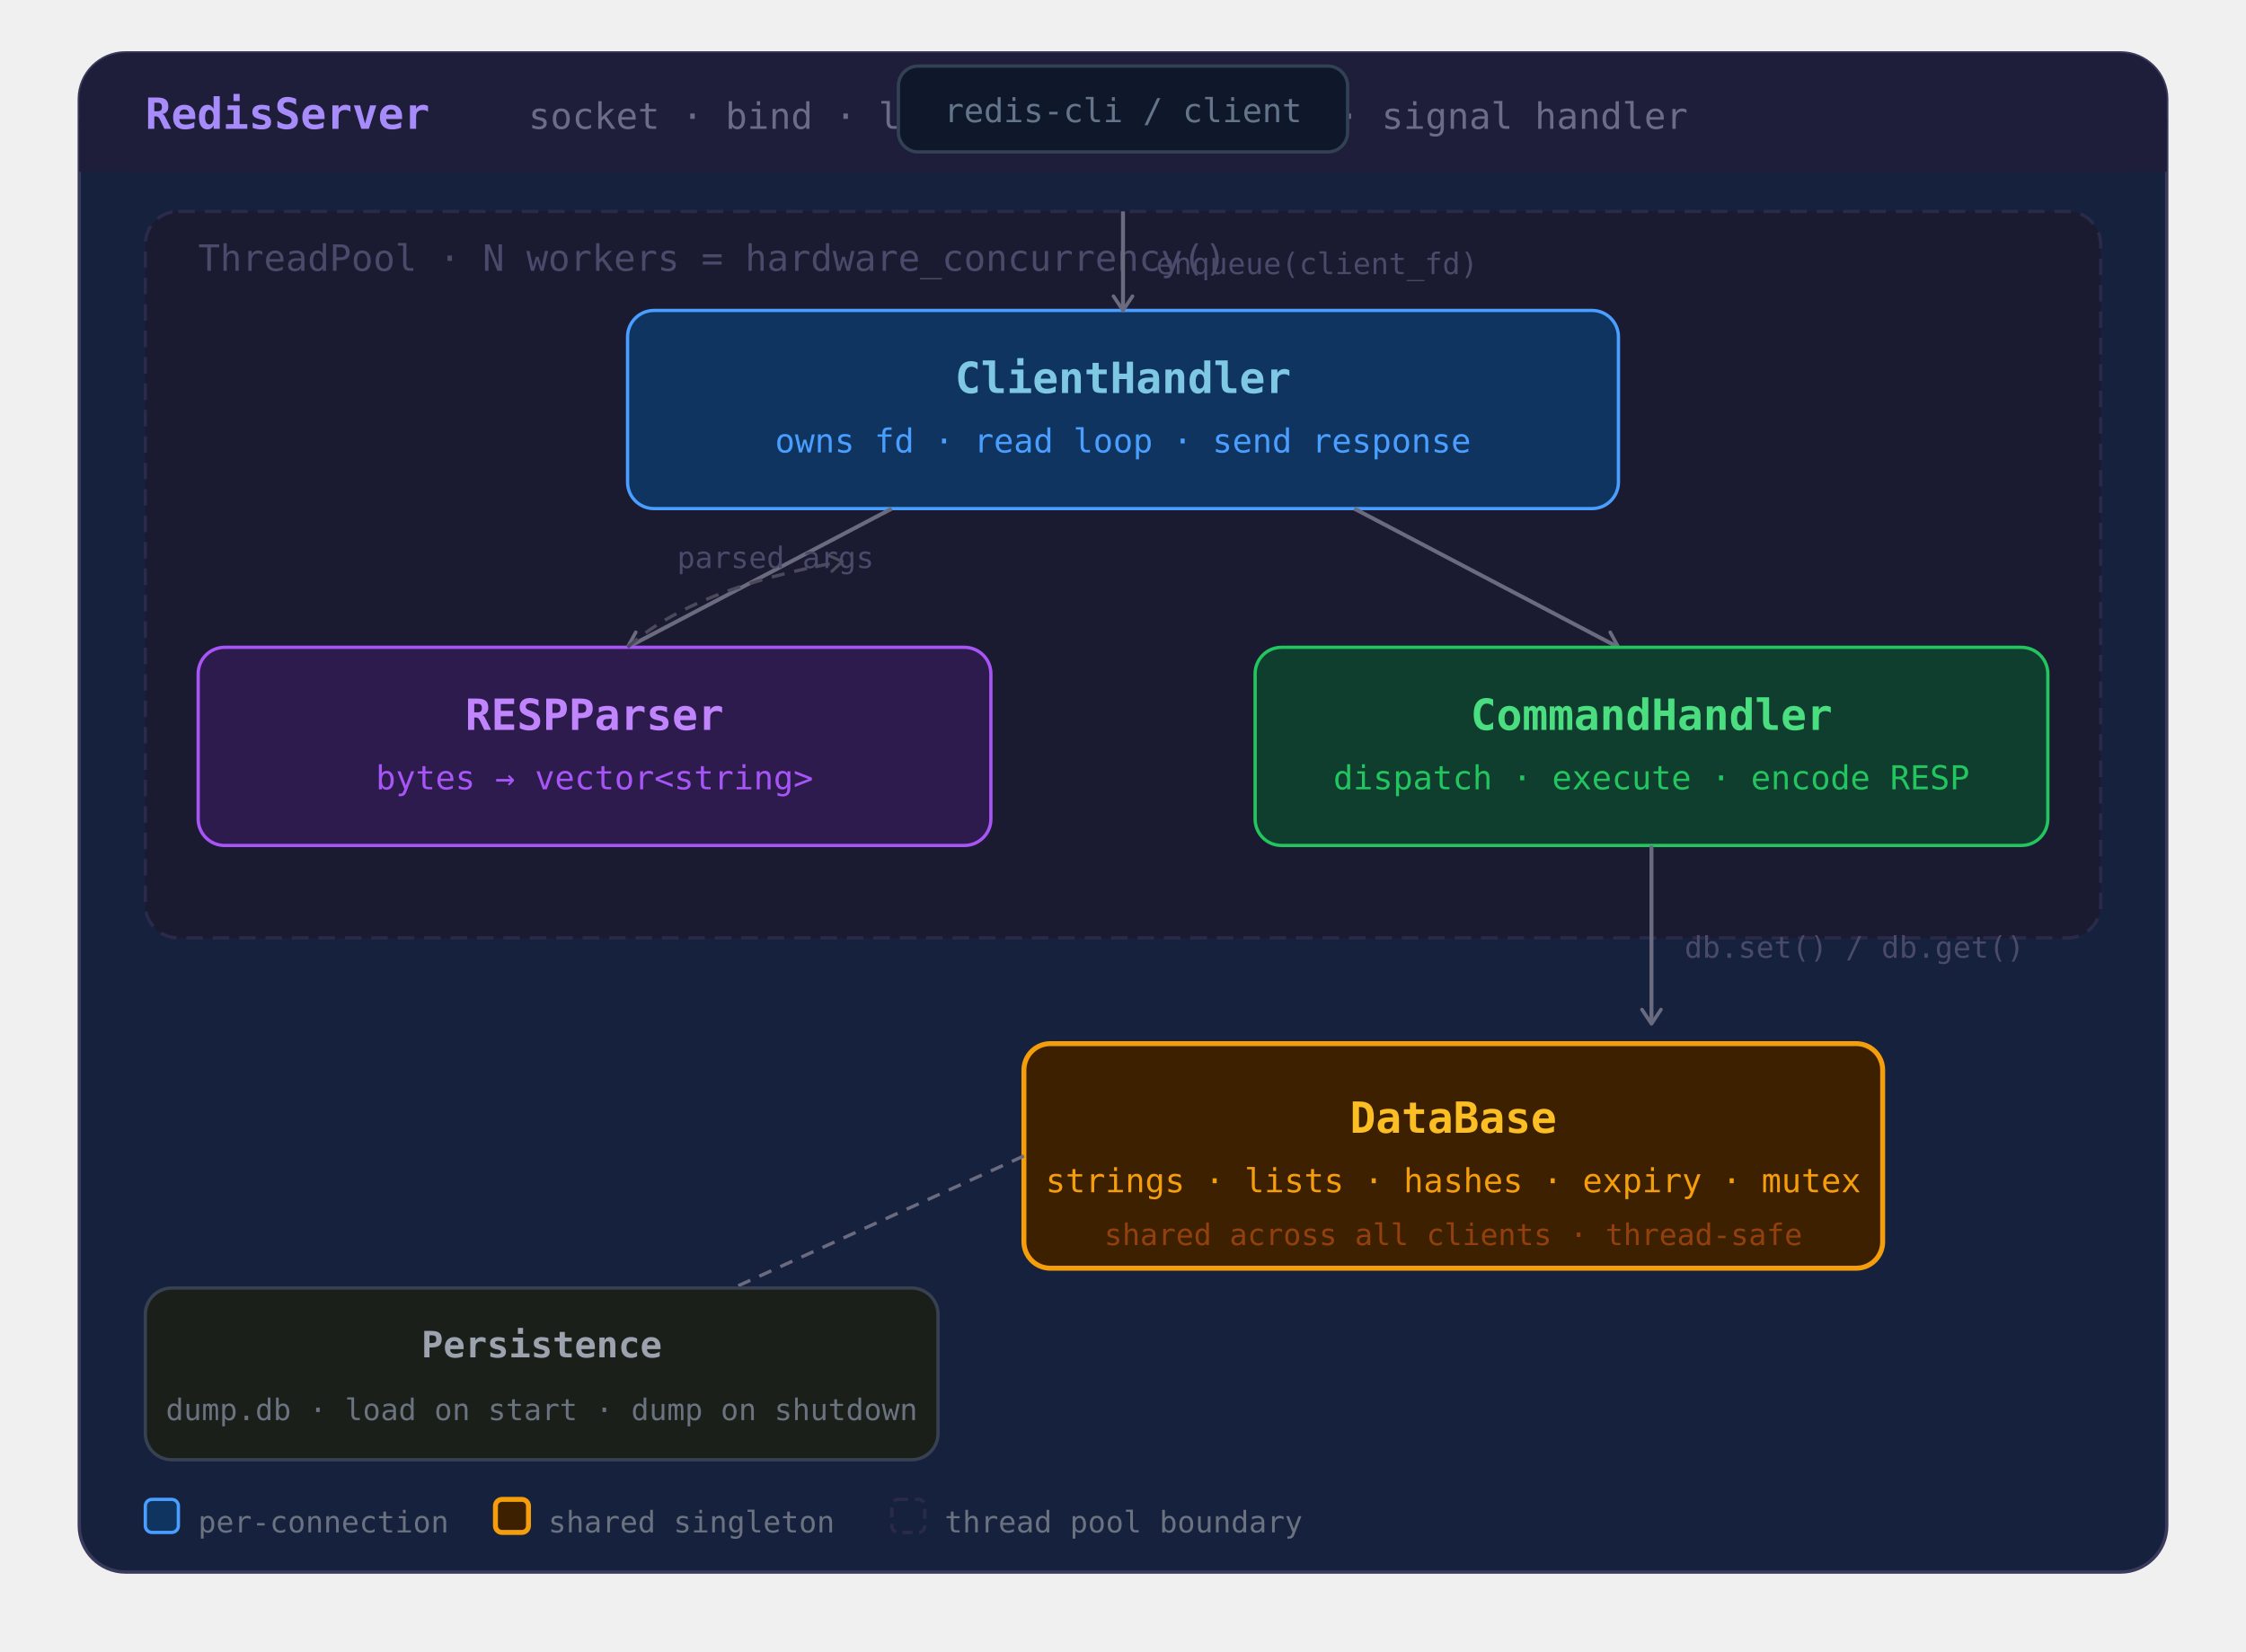
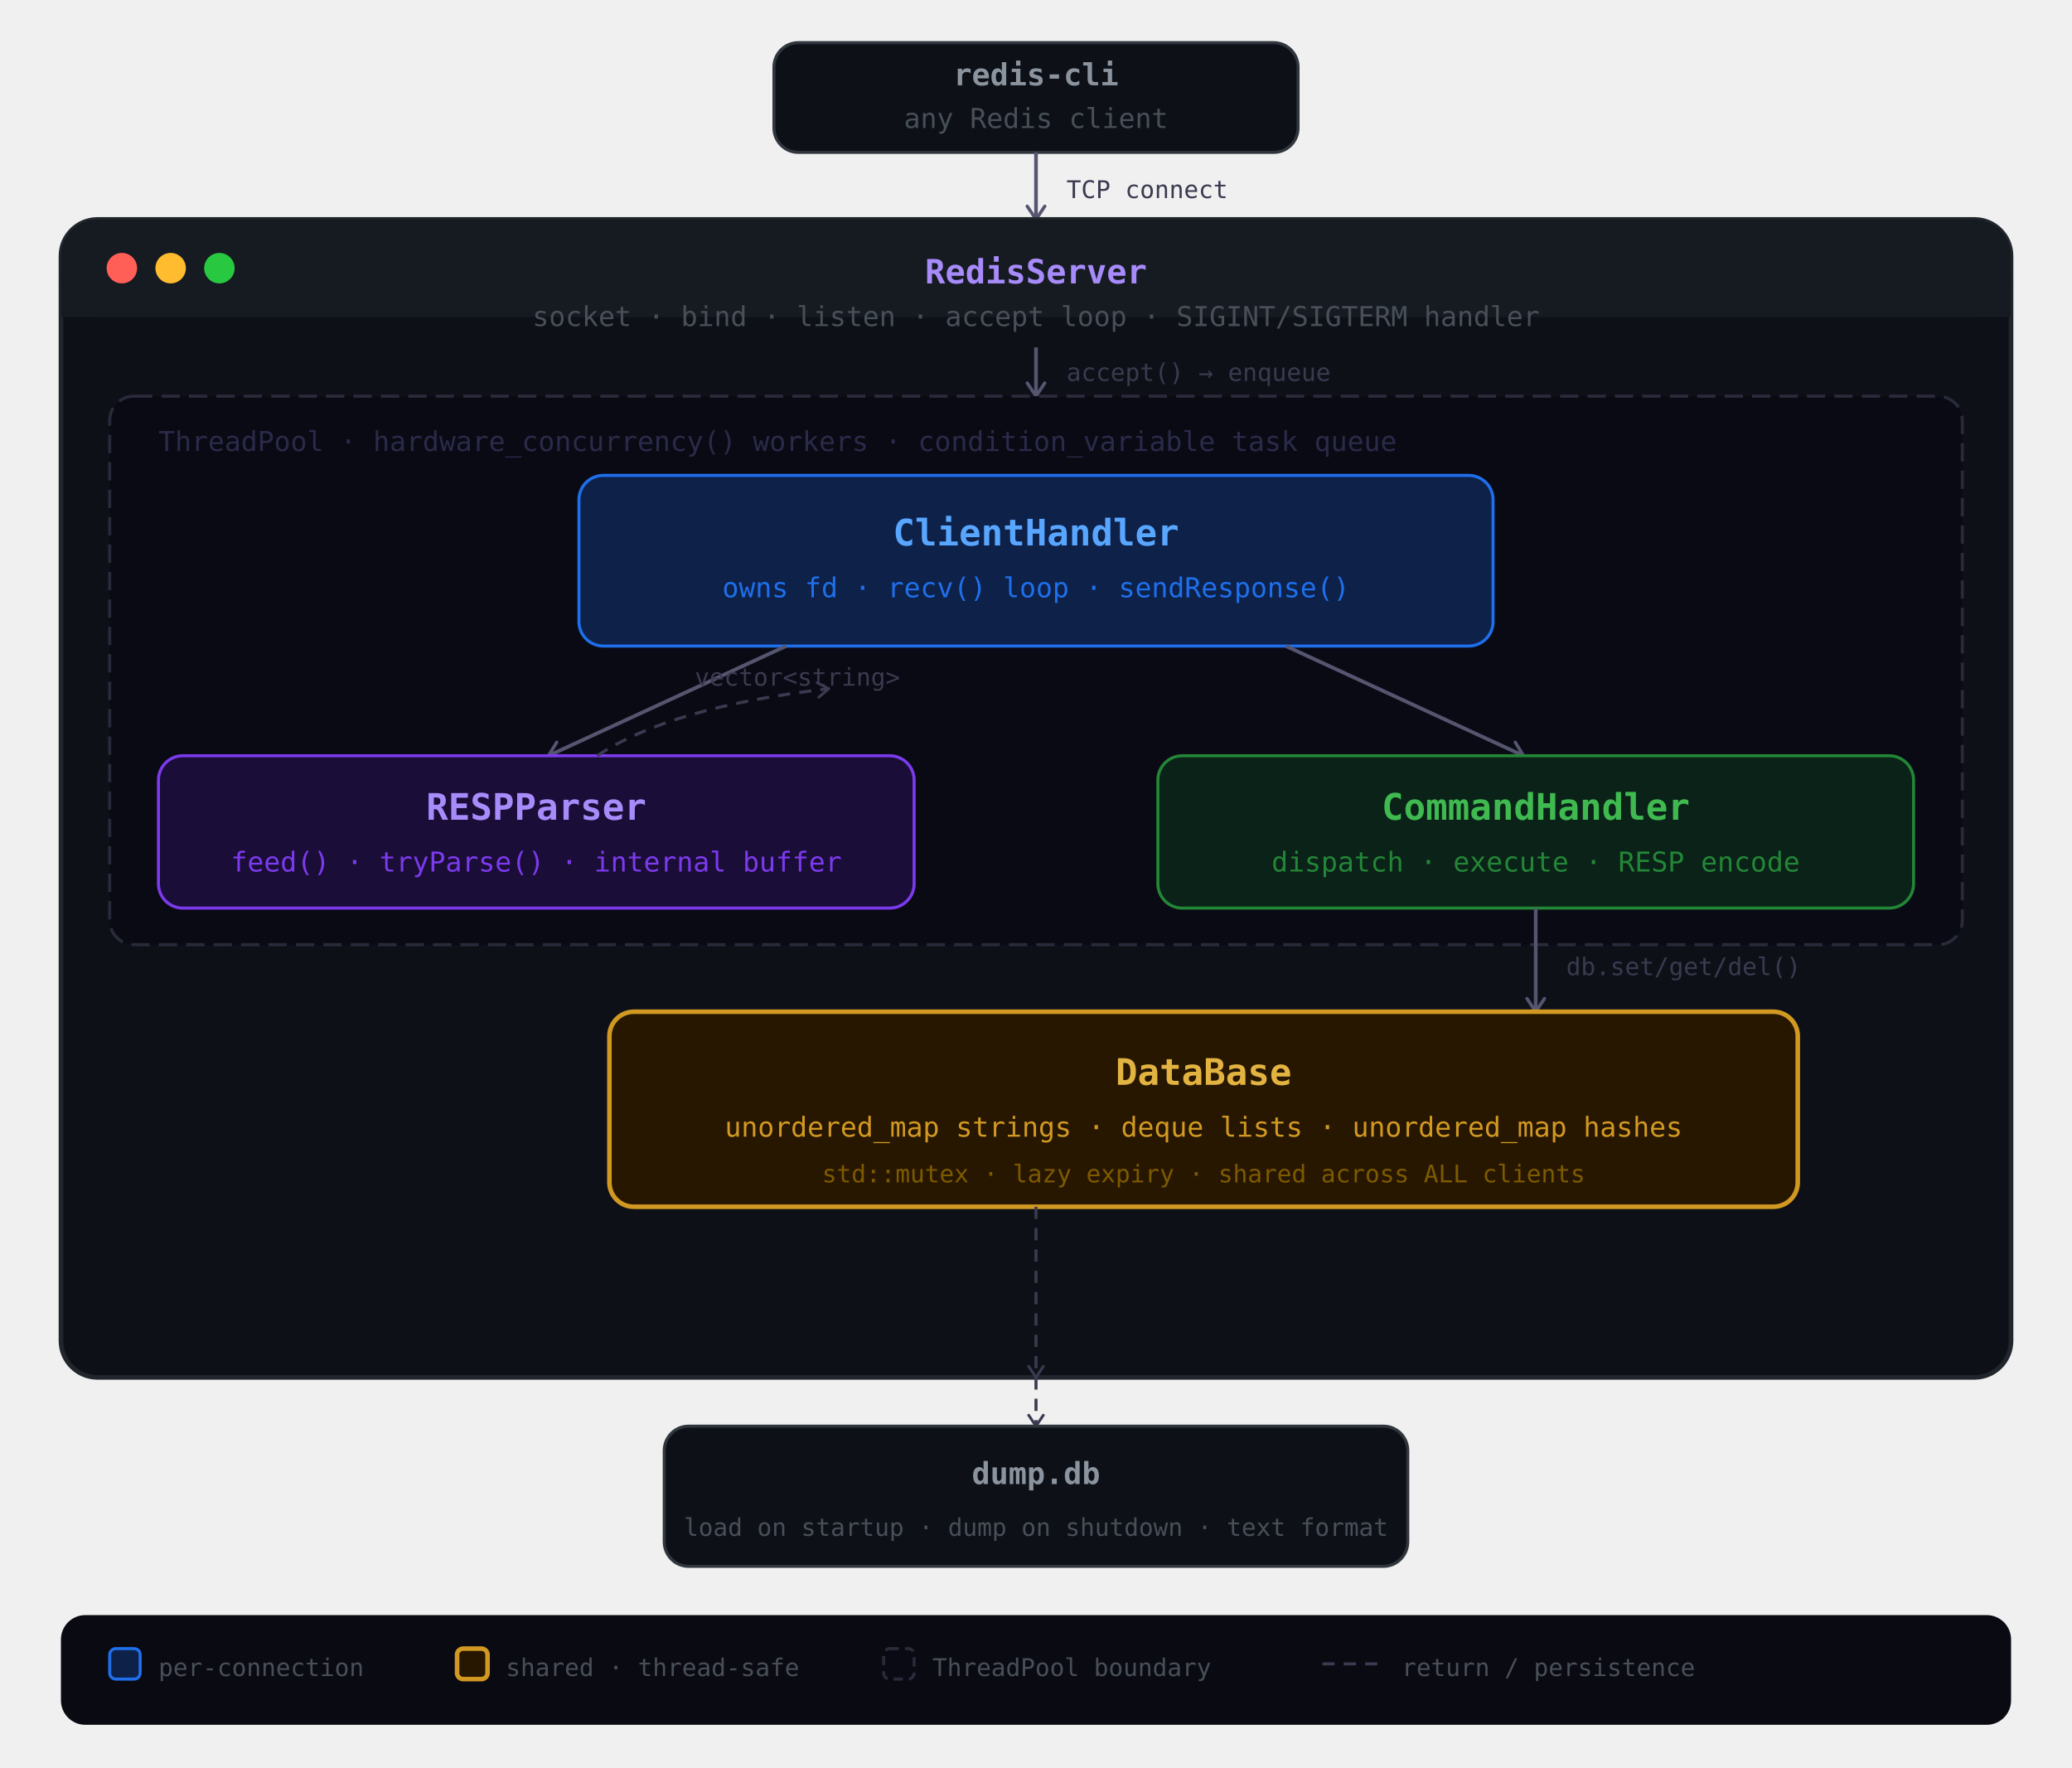
- <svg xmlns="http://www.w3.org/2000/svg" width="680" height="500" viewBox="0 0 680 500" style="background:#1a1a2e;border-radius:12px">
+ <svg xmlns="http://www.w3.org/2000/svg" width="680" height="580" viewBox="0 0 680 580" style="background:#0f0f1a;border-radius:12px">
  <defs>
    <marker id="arr" viewBox="0 0 10 10" refX="8" refY="5" markerWidth="6" markerHeight="6" orient="auto-start-reverse">
-       <path d="M2 1L8 5L2 9" fill="none" stroke="#6b6b80" stroke-width="1.5" stroke-linecap="round" stroke-linejoin="round" />
+       <path d="M2 1L8 5L2 9" fill="none" stroke="#555570" stroke-width="1.5" stroke-linecap="round" stroke-linejoin="round" />
    </marker>
-     <marker id="arr2" viewBox="0 0 10 10" refX="8" refY="5" markerWidth="6" markerHeight="6" orient="auto-start-reverse">
-       <path d="M2 1L8 5L2 9" fill="none" stroke="#4a4a5a" stroke-width="1.5" stroke-linecap="round" stroke-linejoin="round" />
+     <marker id="arrd" viewBox="0 0 10 10" refX="8" refY="5" markerWidth="6" markerHeight="6" orient="auto-start-reverse">
+       <path d="M2 1L8 5L2 9" fill="none" stroke="#3a3a50" stroke-width="1.5" stroke-linecap="round" stroke-linejoin="round" />
    </marker>
  </defs>
-   <line x1="0" y1="0" x2="680" y2="0" stroke="#ffffff" stroke-opacity="0.03" stroke-width="1" />
-   <rect x="24" y="16" width="632" height="460" rx="14" fill="#16213e" stroke="#3a3a5c" stroke-width="1" />
-   <rect x="24" y="16" width="632" height="36" rx="14" fill="#1e1e3a" />
-   <rect x="24" y="36" width="632" height="16" fill="#1e1e3a" />
-   <text x="44" y="39" font-family="ui-monospace,SFMono-Regular,monospace" font-size="13" font-weight="600" fill="#a78bfa">RedisServer</text>
-   <text x="160" y="39" font-family="ui-monospace,SFMono-Regular,monospace" font-size="11" fill="#6b6b8a">socket · bind · listen · accept loop · signal handler</text>
-   <rect x="44" y="64" width="592" height="220" rx="10" fill="#1a1a30" stroke="#2a2a4a" stroke-width="1" stroke-dasharray="5 3" />
-   <text x="60" y="82" font-family="ui-monospace,SFMono-Regular,monospace" font-size="11" fill="#4a4a6a">ThreadPool  ·  N workers = hardware_concurrency()</text>
-   <rect x="190" y="94" width="300" height="60" rx="8" fill="#0f3460" stroke="#4a9eff" stroke-width="1" />
-   <text x="340" y="119" text-anchor="middle" font-family="ui-monospace,SFMono-Regular,monospace" font-size="13" font-weight="600" fill="#7ec8e3">ClientHandler</text>
-   <text x="340" y="137" text-anchor="middle" font-family="ui-monospace,SFMono-Regular,monospace" font-size="10" fill="#4a9eff">owns fd  ·  read loop  ·  send response</text>
-   <line x1="270" y1="154" x2="190" y2="196" stroke="#6b6b80" stroke-width="1.2" marker-end="url(#arr)" />
-   <line x1="410" y1="154" x2="490" y2="196" stroke="#6b6b80" stroke-width="1.2" marker-end="url(#arr)" />
-   <rect x="60" y="196" width="240" height="60" rx="8" fill="#2d1b4e" stroke="#a855f7" stroke-width="1" />
-   <text x="180" y="221" text-anchor="middle" font-family="ui-monospace,SFMono-Regular,monospace" font-size="13" font-weight="600" fill="#c084fc">RESPParser</text>
-   <text x="180" y="239" text-anchor="middle" font-family="ui-monospace,SFMono-Regular,monospace" font-size="10" fill="#a855f7">bytes → vector&lt;string&gt;</text>
-   <path d="M190 196 Q210 178 255 170" fill="none" stroke="#4a4a5a" stroke-width="1" stroke-dasharray="4 3" marker-end="url(#arr2)" />
-   <text x="205" y="172" font-family="ui-monospace,SFMono-Regular,monospace" font-size="9" fill="#4a4a6a">parsed args</text>
-   <rect x="380" y="196" width="240" height="60" rx="8" fill="#0f3d2e" stroke="#22c55e" stroke-width="1" />
-   <text x="500" y="221" text-anchor="middle" font-family="ui-monospace,SFMono-Regular,monospace" font-size="13" font-weight="600" fill="#4ade80">CommandHandler</text>
-   <text x="500" y="239" text-anchor="middle" font-family="ui-monospace,SFMono-Regular,monospace" font-size="10" fill="#22c55e">dispatch · execute · encode RESP</text>
-   <line x1="500" y1="256" x2="500" y2="310" stroke="#6b6b80" stroke-width="1.2" marker-end="url(#arr)" />
-   <text x="510" y="290" font-family="ui-monospace,SFMono-Regular,monospace" font-size="9" fill="#4a4a6a">db.set() / db.get()</text>
-   <rect x="310" y="316" width="260" height="68" rx="8" fill="#3d2000" stroke="#f59e0b" stroke-width="1.5" />
-   <text x="440" y="343" text-anchor="middle" font-family="ui-monospace,SFMono-Regular,monospace" font-size="13" font-weight="600" fill="#fbbf24">DataBase</text>
-   <text x="440" y="361" text-anchor="middle" font-family="ui-monospace,SFMono-Regular,monospace" font-size="10" fill="#f59e0b">strings · lists · hashes · expiry · mutex</text>
-   <text x="440" y="377" text-anchor="middle" font-family="ui-monospace,SFMono-Regular,monospace" font-size="9" fill="#92400e">shared across all clients  ·  thread-safe</text>
-   <line x1="310" y1="350" x2="200" y2="400" stroke="#6b6b80" stroke-width="1" stroke-dasharray="4 3" marker-end="url(#arr2)" />
-   <rect x="44" y="390" width="240" height="52" rx="8" fill="#1a1f1a" stroke="#374151" stroke-width="1" />
-   <text x="164" y="411" text-anchor="middle" font-family="ui-monospace,SFMono-Regular,monospace" font-size="11" font-weight="600" fill="#9ca3af">Persistence</text>
-   <text x="164" y="430" text-anchor="middle" font-family="ui-monospace,SFMono-Regular,monospace" font-size="9" fill="#6b7280">dump.db  ·  load on start  ·  dump on shutdown</text>
-   <line x1="340" y1="64" x2="340" y2="94" stroke="#6b6b80" stroke-width="1.2" marker-end="url(#arr)" />
-   <text x="350" y="83" font-family="ui-monospace,SFMono-Regular,monospace" font-size="9" fill="#4a4a6a">enqueue(client_fd)</text>
-   <rect x="272" y="20" width="136" height="26" rx="6" fill="#0f172a" stroke="#334155" stroke-width="1" />
-   <text x="340" y="37" text-anchor="middle" font-family="ui-monospace,SFMono-Regular,monospace" font-size="10" fill="#64748b">redis-cli / client</text>
-   <rect x="44" y="454" width="10" height="10" rx="2" fill="#0f3460" stroke="#4a9eff" stroke-width="1" />
-   <text x="60" y="464" font-family="ui-monospace,SFMono-Regular,monospace" font-size="9" fill="#6b7280">per-connection</text>
-   <rect x="150" y="454" width="10" height="10" rx="2" fill="#3d2000" stroke="#f59e0b" stroke-width="1.5" />
-   <text x="166" y="464" font-family="ui-monospace,SFMono-Regular,monospace" font-size="9" fill="#6b7280">shared singleton</text>
-   <rect x="270" y="454" width="10" height="10" rx="2" fill="#16213e" stroke="#2a2a4a" stroke-width="1" stroke-dasharray="3 2" />
-   <text x="286" y="464" font-family="ui-monospace,SFMono-Regular,monospace" font-size="9" fill="#6b7280">thread pool boundary</text>
+   <rect x="254" y="14" width="172" height="36" rx="8" fill="#0d1117" stroke="#30363d" stroke-width="1" />
+   <text x="340" y="28" text-anchor="middle" font-family="ui-monospace,SFMono-Regular,monospace" font-size="10" font-weight="600" fill="#8b949e">redis-cli</text>
+   <text x="340" y="42" text-anchor="middle" font-family="ui-monospace,SFMono-Regular,monospace" font-size="9" fill="#484f58">any Redis client</text>
+   <line x1="340" y1="50" x2="340" y2="72" stroke="#555570" stroke-width="1.2" marker-end="url(#arr)" />
+   <text x="350" y="65" font-family="ui-monospace,SFMono-Regular,monospace" font-size="8" fill="#3a3a50">TCP connect</text>
+   <rect x="20" y="72" width="640" height="380" rx="12" fill="#0d1117" stroke="#21262d" stroke-width="1.5" />
+   <rect x="20" y="72" width="640" height="32" rx="12" fill="#161b22" />
+   <rect x="20" y="90" width="640" height="14" fill="#161b22" />
+   <circle cx="40" cy="88" r="5" fill="#ff5f57" />
+   <circle cx="56" cy="88" r="5" fill="#febc2e" />
+   <circle cx="72" cy="88" r="5" fill="#28c840" />
+   <text x="340" y="93" text-anchor="middle" font-family="ui-monospace,SFMono-Regular,monospace" font-size="11" font-weight="600" fill="#a78bfa">RedisServer</text>
+   <text x="340" y="107" text-anchor="middle" font-family="ui-monospace,SFMono-Regular,monospace" font-size="9" fill="#484f58">socket · bind · listen · accept loop · SIGINT/SIGTERM handler</text>
+   <line x1="340" y1="114" x2="340" y2="130" stroke="#555570" stroke-width="1.2" marker-end="url(#arr)" />
+   <text x="350" y="125" font-family="ui-monospace,SFMono-Regular,monospace" font-size="8" fill="#3a3a50">accept() → enqueue</text>
+   <rect x="36" y="130" width="608" height="180" rx="8" fill="#0a0a14" stroke="#2a2a3a" stroke-width="1" stroke-dasharray="6 3" />
+   <text x="52" y="148" font-family="ui-monospace,SFMono-Regular,monospace" font-size="9" fill="#2a2a4a">ThreadPool  ·  hardware_concurrency() workers  ·  condition_variable task queue</text>
+   <rect x="190" y="156" width="300" height="56" rx="8" fill="#0d2149" stroke="#1f6feb" stroke-width="1" />
+   <text x="340" y="179" text-anchor="middle" font-family="ui-monospace,SFMono-Regular,monospace" font-size="12" font-weight="600" fill="#58a6ff">ClientHandler</text>
+   <text x="340" y="196" text-anchor="middle" font-family="ui-monospace,SFMono-Regular,monospace" font-size="9" fill="#1f6feb">owns fd  ·  recv() loop  ·  sendResponse()</text>
+   <line x1="258" y1="212" x2="180" y2="248" stroke="#555570" stroke-width="1.2" marker-end="url(#arr)" />
+   <line x1="422" y1="212" x2="500" y2="248" stroke="#555570" stroke-width="1.2" marker-end="url(#arr)" />
+   <rect x="52" y="248" width="248" height="50" rx="8" fill="#1a0d38" stroke="#7c3aed" stroke-width="1" />
+   <text x="176" y="269" text-anchor="middle" font-family="ui-monospace,SFMono-Regular,monospace" font-size="12" font-weight="600" fill="#a78bfa">RESPParser</text>
+   <text x="176" y="286" text-anchor="middle" font-family="ui-monospace,SFMono-Regular,monospace" font-size="9" fill="#7c3aed">feed() · tryParse() · internal buffer</text>
+   <path d="M196 248 Q220 232 272 226" fill="none" stroke="#3a3a50" stroke-width="1" stroke-dasharray="4 3" marker-end="url(#arrd)" />
+   <text x="228" y="225" font-family="ui-monospace,SFMono-Regular,monospace" font-size="8" fill="#3a3a50">vector&lt;string&gt;</text>
+   <rect x="380" y="248" width="248" height="50" rx="8" fill="#0a2218" stroke="#238636" stroke-width="1" />
+   <text x="504" y="269" text-anchor="middle" font-family="ui-monospace,SFMono-Regular,monospace" font-size="12" font-weight="600" fill="#3fb950">CommandHandler</text>
+   <text x="504" y="286" text-anchor="middle" font-family="ui-monospace,SFMono-Regular,monospace" font-size="9" fill="#238636">dispatch · execute · RESP encode</text>
+   <line x1="504" y1="298" x2="504" y2="332" stroke="#555570" stroke-width="1.2" marker-end="url(#arr)" />
+   <text x="514" y="320" font-family="ui-monospace,SFMono-Regular,monospace" font-size="8" fill="#3a3a50">db.set/get/del()</text>
+   <rect x="200" y="332" width="390" height="64" rx="8" fill="#271700" stroke="#d29922" stroke-width="1.5" />
+   <text x="395" y="356" text-anchor="middle" font-family="ui-monospace,SFMono-Regular,monospace" font-size="12" font-weight="600" fill="#e3b341">DataBase</text>
+   <text x="395" y="373" text-anchor="middle" font-family="ui-monospace,SFMono-Regular,monospace" font-size="9" fill="#d29922">unordered_map strings · deque lists · unordered_map hashes</text>
+   <text x="395" y="388" text-anchor="middle" font-family="ui-monospace,SFMono-Regular,monospace" font-size="8" fill="#7d5a00">std::mutex  ·  lazy expiry  ·  shared across ALL clients</text>
+   <line x1="340" y1="452" x2="340" y2="468" stroke="#3a3a50" stroke-width="1" stroke-dasharray="4 3" marker-end="url(#arrd)" />
+   <rect x="218" y="468" width="244" height="46" rx="8" fill="#0d1117" stroke="#30363d" stroke-width="1" />
+   <text x="340" y="487" text-anchor="middle" font-family="ui-monospace,SFMono-Regular,monospace" font-size="10" font-weight="600" fill="#8b949e">dump.db</text>
+   <text x="340" y="504" text-anchor="middle" font-family="ui-monospace,SFMono-Regular,monospace" font-size="8" fill="#484f58">load on startup  ·  dump on shutdown  ·  text format</text>
+   <line x1="340" y1="396" x2="340" y2="452" stroke="#3a3a50" stroke-width="1" stroke-dasharray="4 3" marker-end="url(#arrd)" />
+   <rect x="20" y="530" width="640" height="36" rx="8" fill="#0a0a12" />
+   <rect x="36" y="541" width="10" height="10" rx="2" fill="#0d2149" stroke="#1f6feb" stroke-width="1" />
+   <text x="52" y="550" font-family="ui-monospace,SFMono-Regular,monospace" font-size="8" fill="#484f58">per-connection</text>
+   <rect x="150" y="541" width="10" height="10" rx="2" fill="#271700" stroke="#d29922" stroke-width="1.5" />
+   <text x="166" y="550" font-family="ui-monospace,SFMono-Regular,monospace" font-size="8" fill="#484f58">shared · thread-safe</text>
+   <rect x="290" y="541" width="10" height="10" rx="2" fill="#0a0a14" stroke="#2a2a3a" stroke-width="1" stroke-dasharray="3 2" />
+   <text x="306" y="550" font-family="ui-monospace,SFMono-Regular,monospace" font-size="8" fill="#484f58">ThreadPool boundary</text>
+   <line x1="434" y1="546" x2="454" y2="546" stroke="#3a3a50" stroke-width="1" stroke-dasharray="4 3" />
+   <text x="460" y="550" font-family="ui-monospace,SFMono-Regular,monospace" font-size="8" fill="#484f58">return / persistence</text>
</svg>
